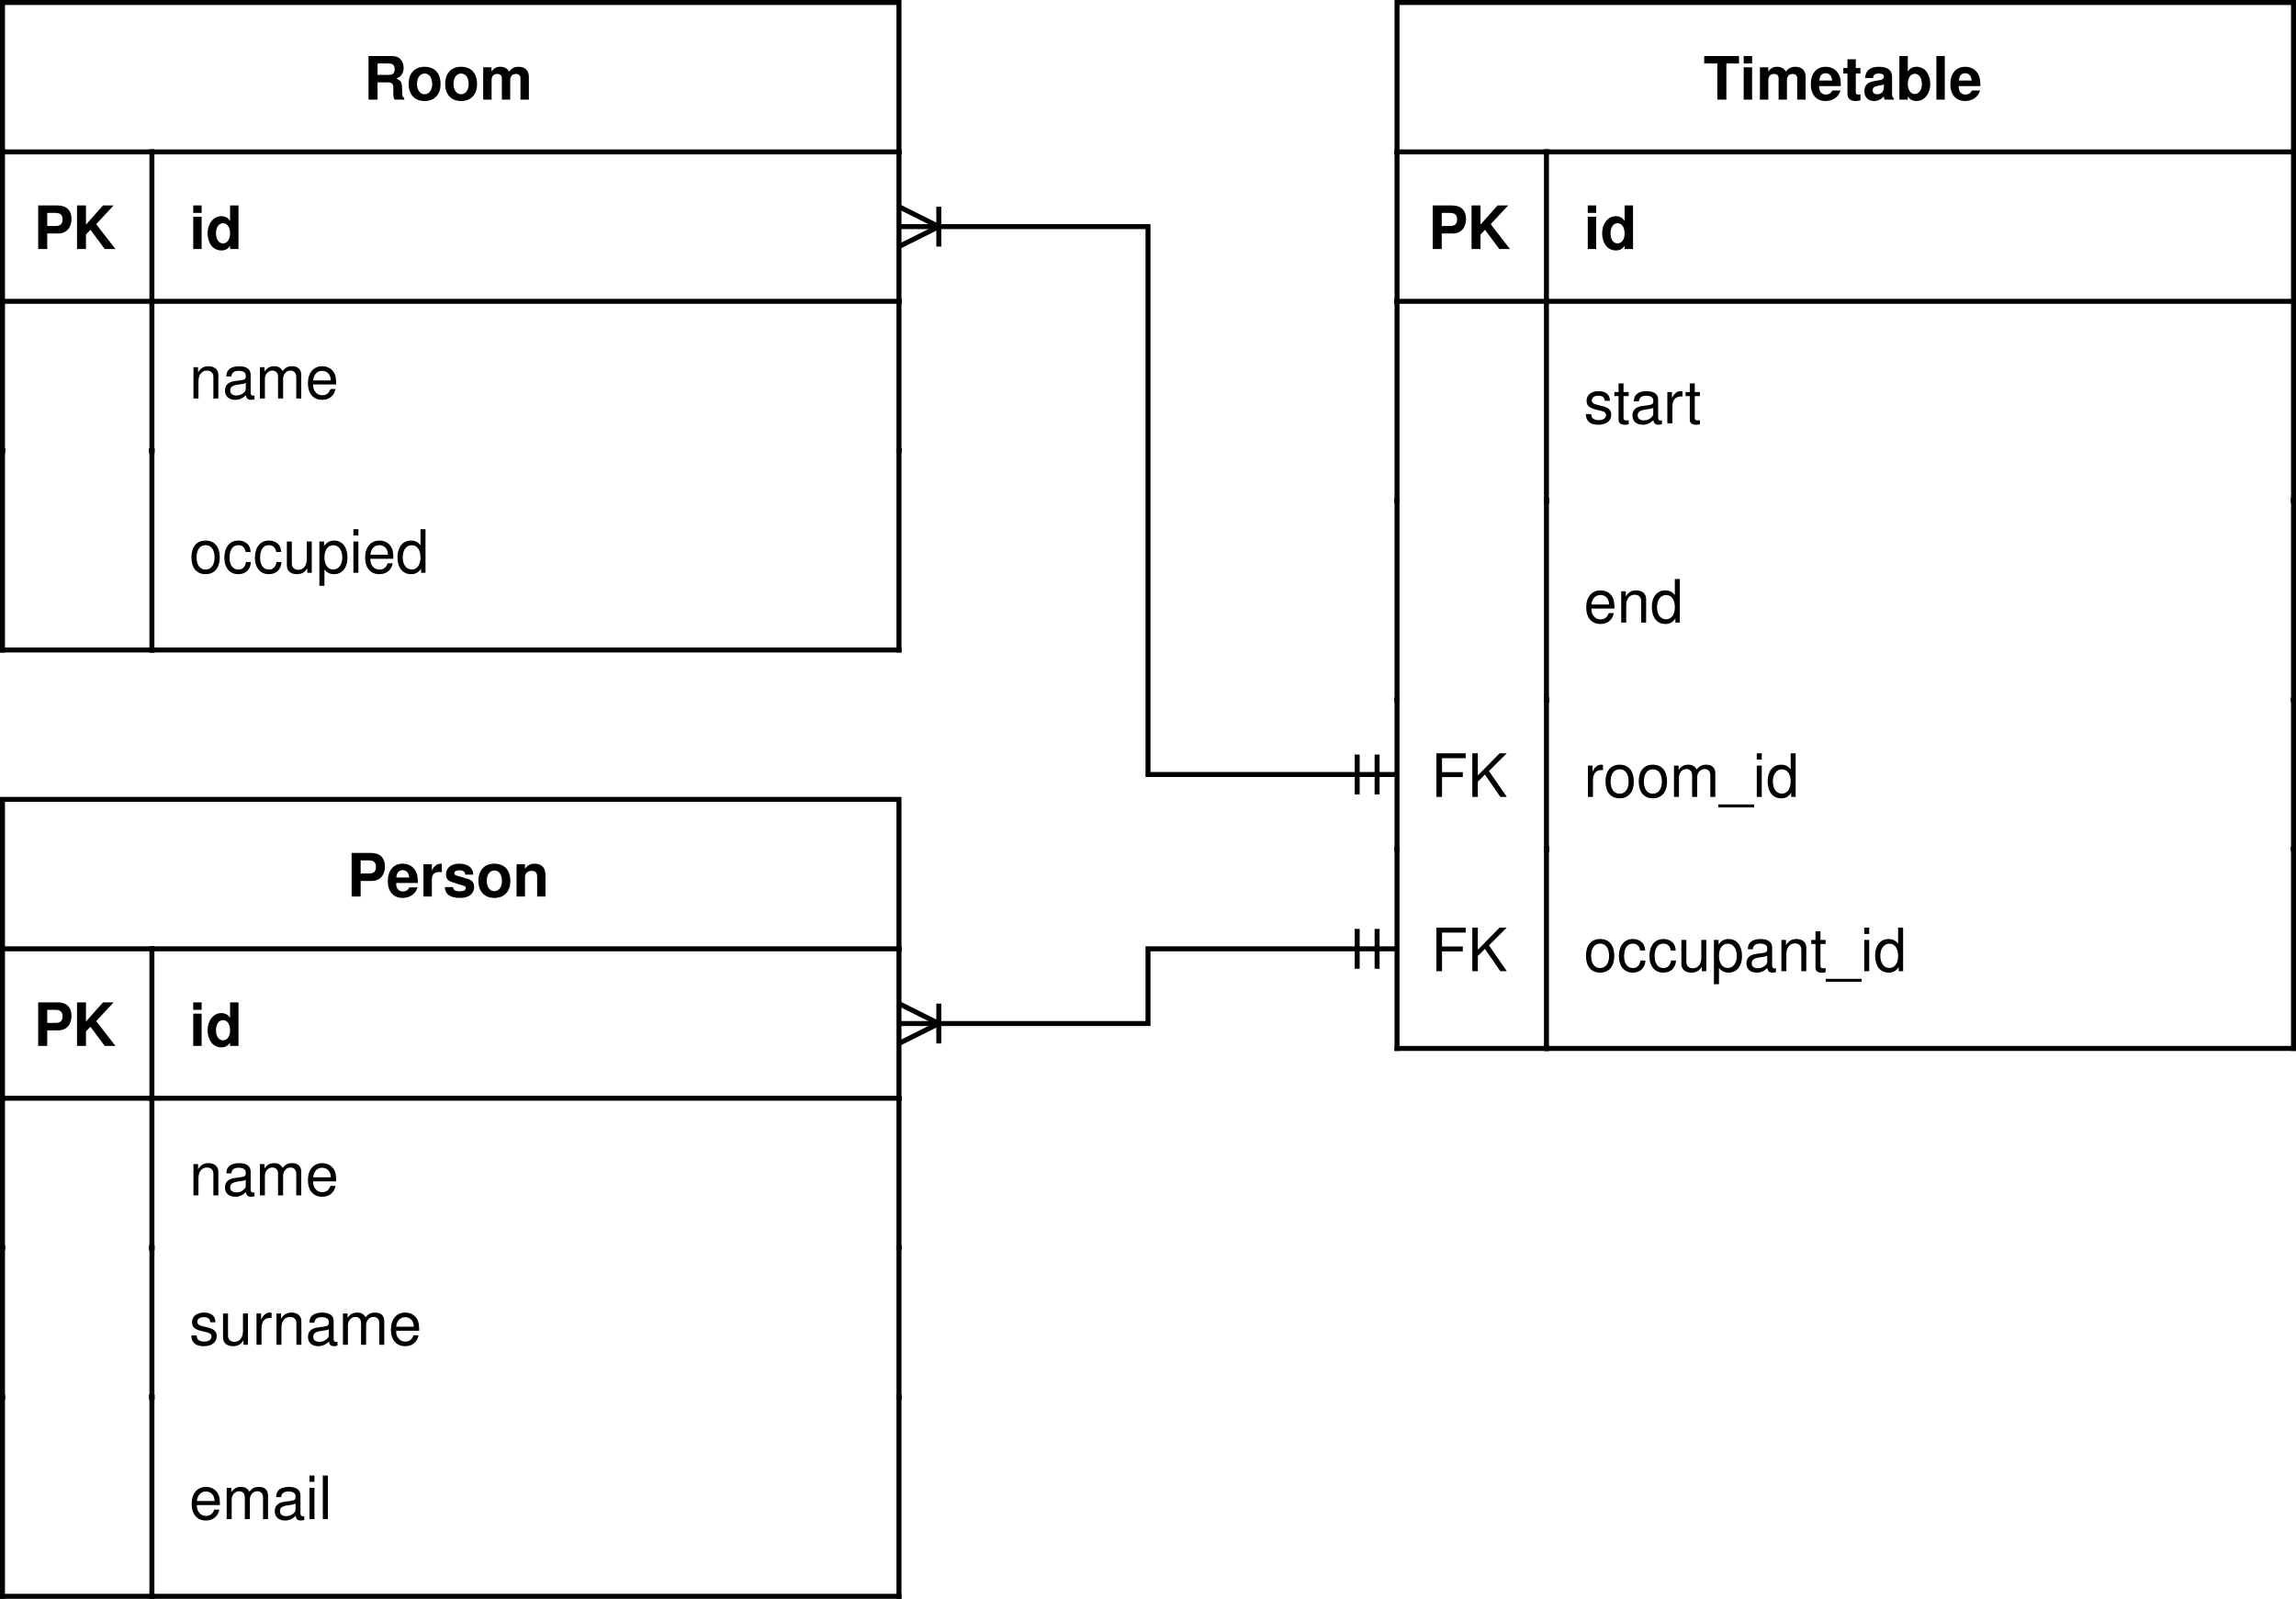
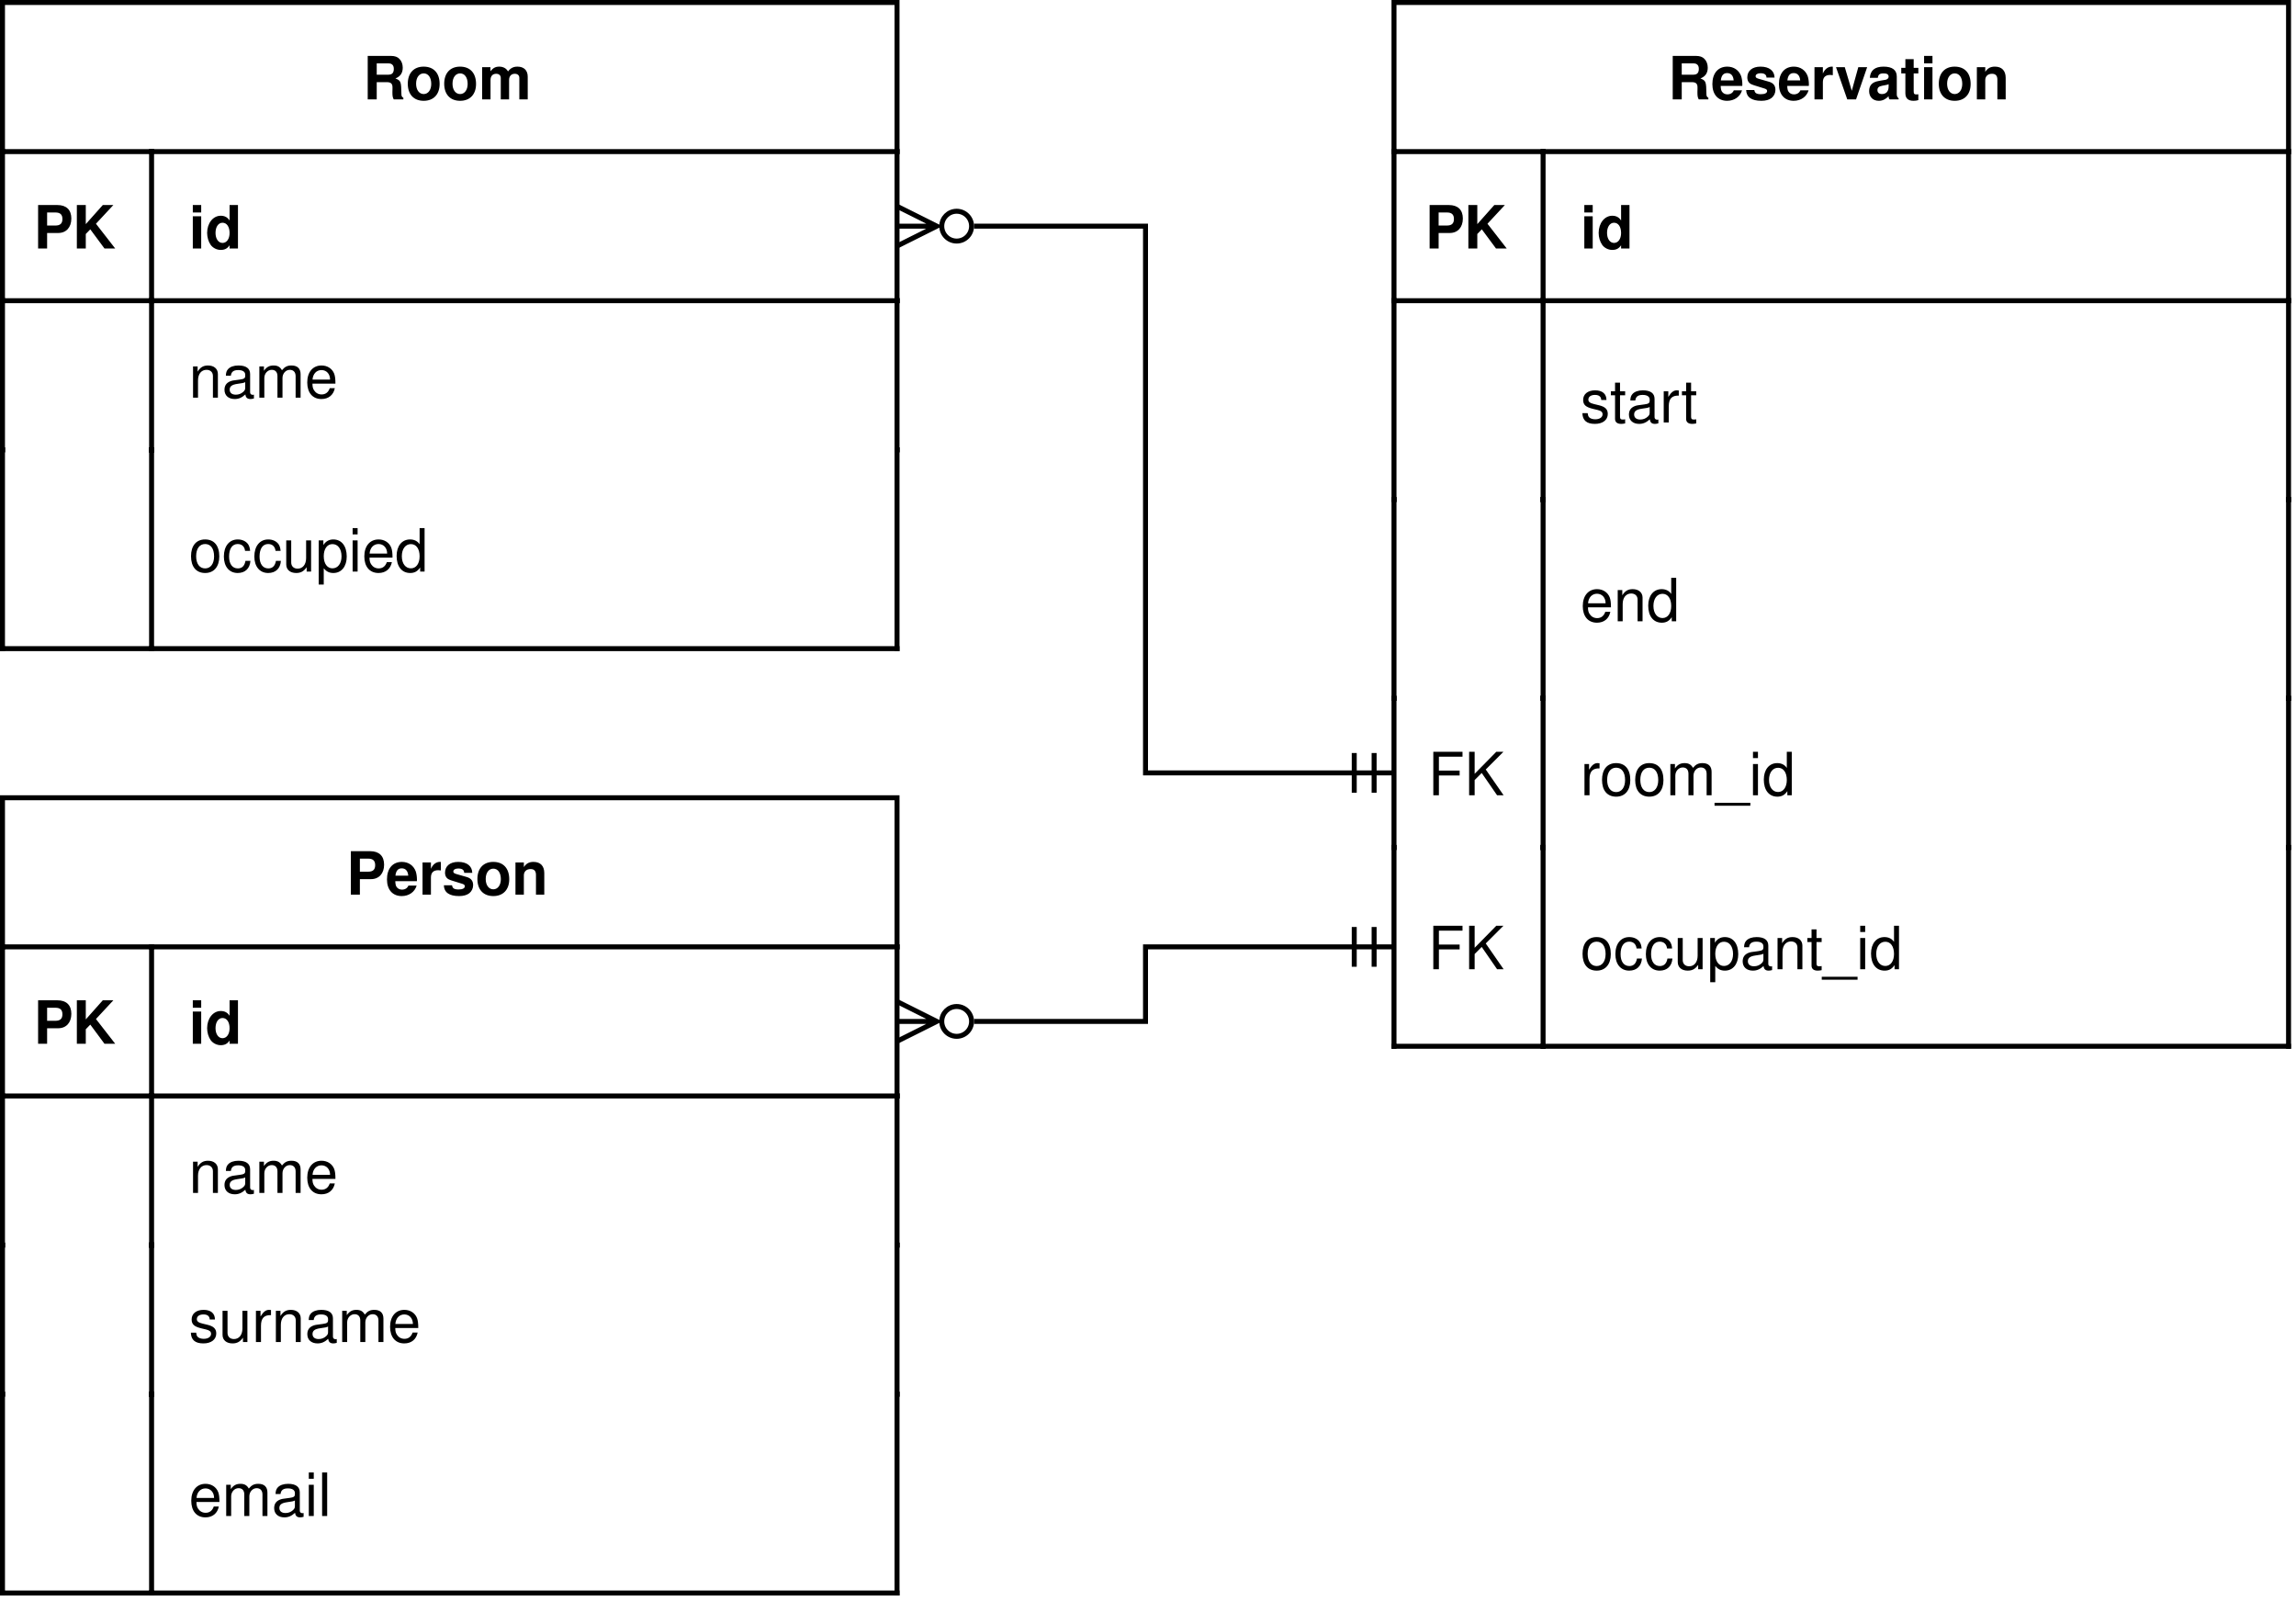
- <svg xmlns="http://www.w3.org/2000/svg" host="65bd71144e" version="1.1" width="461px" height="321px" viewBox="-0.5 -0.5 461 321" content="&lt;mxfile&gt;&lt;diagram id=&quot;4q83Nv25-ci2O4QwDsbY&quot; name=&quot;Page-1&quot;&gt;7VzRbqM4FP2avI5CgLR9nGTaXWk72lFaaWaeVi44YK2xkXEmyXz92GAHEoeWpG6auEiRii/2Be6xD77HLgN/mq3+YiBPv9IY4sFoGK8G/pfBaOQNgxvxR1rWleXqOqgMCUOxqlQbHtBvqFsq6wLFsNiqyCnFHOXbxogSAiO+ZQOM0eV2tTnF21fNQQINw0MEsGn9jmKeVtZwPKztf0OUpOrKwVCdeALR/wmjC6IuRyiB1ZkMaC+qapGCmC4bJv924E8Zpbw6ylZTiGVUdcCqdnctZzd3zCDhXRqMqga/AF6oh55Rmql742sdCXGbuTzk4EmaJgUHjCvA/KEwCAg4QAQyYfDKMsYgL1BZvbKkCMf3YE0XXDvSpckcrWA8q/CSdQV098KZLErnc+H8Qd2MPA0wSog4jsRDyitOGCzEvdyDgqsa6qkg43DVGhlvE2/RgyHNIGdrUWWl0axarLeLy7ojeNfKljY6gecrI1CdL9l4rmEQBwqJ/aj4BirPIzKTXWiSUoZ+SxywilsTpbK8RBkGRHRaEO+YJrQcpGW0EcZTiqmEsuy5u2jKSjGj+SNgCeTKkFNEePnI4UT8RBCmw0/hIBT3OhVlry6Ln6zO+JSSgjPRa6QPKMBbQgnghNNcOcVwrv0zFWJ5/EQ5F530AKhH+6FW2PodsbUBbWBA++2fVnDFI3AE8EyQGyAJrqAouQ7UUOzBa28EN1HbDefu8KIimHNcslKK4hiSrlH290e5EVb/wKgqZ3UADvYGsKAIArjo4YKPCwOqzX12Qi800BNn3hc9TYZV3UmRgwiR5L5qOd6BN3wDeFftgyi0Cncnd3bxHvdE3ImIh3aIeHxCIr7qDu1pBjKMkfb3KhYeO8/C1wZ0BGTw3HnYNqAu8+5Nz7un5N2bjrwbWOBdndy7R7w3RxHvczE9nHh3vdkdlp5nYEejaJEjePazYNuoHsi+x6PcyZ1lmM005xGJ9iVgvTQ08rV6d6A2tOG+V/Fnn5NYFoeq7n4W6pBnZiXuyEOe+5mJZ6YmH0ggagPY5UxFs29Px7ZSlRfouKtGZCNXOWQh5rJylbaE0KFkZc9SSznIzp2OrWPqcqrim6lKT79vSb/e8IT86x+Q61wW//otUXaIf30zl4Hk7CfD1hF1mX29Xqc/Mft2lZpsiBFa5Wqge/feYoQt/vWOE+svSYsYmWI9ozT77/wFCeuouixA+Kbk1HPwm3Lw1SlnwOYb1hkOrnqu03PgwHyFlgumgHCXebgNWZfnwoH5uv0GWUHJ82w8+BArpjub6UddRQRvbIFDg16it7xiGrSg/R776U2J3p0V0+A4lf6SspTAVOnP/8VobcW0DWCXE5agl+wtJywv0PEpd9UHzir2wXGK/UVxsanYO72xvg1Sl9k37P+39LTs23VvvQ32Dc3JlCPsG36A/y0150XFgjlNwG2oukzAQa/Xn5aAvVFHBrah1wemXu8IAwfuq/WaDJo7VjKAsLP824apyzp96BlwwjiBWs4R1JXShBKAb2vrJOUZVgMIrhD/0Tj+KVH6FKrSl5UedrKgWVcEnK1/NAuNVrJYNytLul35DSG4oXPJ+J/ld42E4XYmutIj/QrIWp+6Qxhv3MR1xQyQ+N+y3wlzo1IVB/nwrR1Ex4ouWKRqaTWd6xfEoH29h0EMOPq17f9VE1yTTV8GbzuK7wTleYDnm9i17Zl4LXaiWH/Gqhqn9VfC/Ns/&lt;/diagram&gt;&lt;/mxfile&gt;">
+ <svg xmlns="http://www.w3.org/2000/svg" host="65bd71144e" version="1.1" width="462px" height="322px" viewBox="-0.5 -0.5 462 322" content="&lt;mxfile&gt;&lt;diagram id=&quot;4q83Nv25-ci2O4QwDsbY&quot; name=&quot;Page-1&quot;&gt;7VzRbqM4FP2avI5CgHT6uMm0s9J2tKN0pJ19GrnggLXGRsZpkn792mADidOOaWhCCFJU4Yt9MffYB99jysidJ5uvDKTxNxpCPJqMw83I/TKaTG7GjvgrDdvC4E3cwhAxFBYmpzI8oheojGNlXaEQZjsVOaWYo3TXGFBCYMB3bIAxut6ttqR496opiKBheAwANq3/oJDHhdWfjiv7nxBFsbqyN1YnnkDwX8ToiqjLEUpgcSYB2ouqmsUgpOuayb0buXNGKS+Oks0cYhlUHbCi3f0rZ8seM0i4TYNJ0eAZ4JW66QWlieob3+pIiG6m8pCDJ2maZRwwrgBzx8IgIOAAEciEwcnLGIM0Q3n1whIjHD6ALV1x7UiXZku0geGiwEvWFdA9CGeyKJ0vhfNH1Rl5GmAUEXEciJuUV5wxmIm+PICMqxpmGFRkniHjcFMzqbB8hTSBnG1FlY1Gs2ix3S2uq4HgfFa2uDYIHFcZgRp8Uem5gkEcKCQOo+IaqLyNyEIOoVlMGXqROGAVtzpKeXmNEgyIGLQg3DPNaD5J82gjjOcUUwllPnL30ZSVQkbTH4BFkCtDShHh+S37M/ETQZiPP/kjX/R1LspOVRY/WZ3xOSUZZ2LUSB9QgLeGEsAZp6lyiuFS+2cqxPL4iXIuBulrUE+soVbYupbYtgGtZ0D7/a9XwRV3xRHAC0FugES4gCLnOlBBcQCvgxEso7Yfzv3pRUXkljhnpRiFISQHo+xaR7kWVrdhVJWzKgCNvQEsKIIALka44OPMgKrspxV6voGeOHNe9DQZFnVnWQoCRKKHouV0D17/A+DdvD6J/FbhtnLXLt7TgYitiHjcDhFPT0jEN/bQnmYiwxBpf/YsPLUOcY9Y+LMBHQEJ7DoPtw1on3n3duDdU/LurSXvei3wrk7uL5x4b61j/BuqfCumzYl331u709JxDOxoEKxSBDu/Cm4b1Ybs+36Urdy1DLOZ5ixgBtkz4IiSt5n4OsQhV+t3DdWhkv2OYtAhKzlGHipHdyf1IcfMSy5UIHKuMjdxzOSkrxJRA4D7nKuUy+2Bjt+TrDSnY1uVqI1spclWTIezlQYpYY/SlQObLfkk6zodt45pn5MV10xWBvr9SPp1xifkX7dBrtNh/nXto9wj/nXNXAaSzi+GW0e0z+zrDEr9idnXVmpqQ4zQKlcN3ftzixHv4l+nNbn+krSIiSnXM0qTX90XJFpHtc8ChGtKTgMHfygH35xyBWw+YS+Tg8thelVrYM98hOZbpoDw3vBwA2T7vBb2zMftd8iyYce0HvqtXlnavk8/bYFDvUGiP2bH1LNH+xxv1JsS/YXumJbD9KqyFM9U6bv/YHzfjmkDgPucsHiDZH9MwtKcjk/5Xr3XD8Xea02xvyguNhX7/rxa3wDSPrOvP/x36WnZ1/bt+jbY1zcXU5fIvv51/nepuS7KVqw/BNwA1T4TsDfo9aclYGdiycBt6PVegx3xDjOwd5VqvSaD+hsrCUC4H/zbANM+6/S+Y8AJwwhqOUdQV0wjSgC+q6yzmCdYTSC4Qfxn7fhfidInX5W+bPS0kwXNugIDtv1ZL9RayWLVLC/pdvlXhGBJ55Lx/5BfNhKGu8ULZPQH/QbIVp+7RxiXfsKqZgJI+Hc+8IS5VskcIzo2dMUCFRytWnH9QBhVWz4ycG8OJAYx4OgZ7ng/aoVr0unv0dsN45mwPA96rgmefm/iw8ETxepTVsVMrT4U5t79Dw==&lt;/diagram&gt;&lt;/mxfile&gt;">
  <defs>
    <clipPath id="mx-clip-0-30-30-30-0">
      <rect x="0" y="30" width="30" height="30" />
    </clipPath>
    <clipPath id="mx-clip-36-30-144-30-0">
      <rect x="36" y="30" width="144" height="30" />
    </clipPath>
    <clipPath id="mx-clip-36-60-144-30-0">
      <rect x="36" y="60" width="144" height="30" />
    </clipPath>
    <clipPath id="mx-clip-36-90-144-40-0">
      <rect x="36" y="90" width="144" height="40" />
    </clipPath>
    <clipPath id="mx-clip-280-30-30-30-0">
      <rect x="280" y="30" width="30" height="30" />
    </clipPath>
    <clipPath id="mx-clip-316-30-144-30-0">
      <rect x="316" y="30" width="144" height="30" />
    </clipPath>
    <clipPath id="mx-clip-316-60-144-40-0">
      <rect x="316" y="60" width="144" height="40" />
    </clipPath>
    <clipPath id="mx-clip-316-100-144-40-0">
      <rect x="316" y="100" width="144" height="40" />
    </clipPath>
    <clipPath id="mx-clip-280-140-30-30-0">
      <rect x="280" y="140" width="30" height="30" />
    </clipPath>
    <clipPath id="mx-clip-316-140-144-30-0">
      <rect x="316" y="140" width="144" height="30" />
    </clipPath>
    <clipPath id="mx-clip-280-170-30-40-0">
      <rect x="280" y="170" width="30" height="40" />
    </clipPath>
    <clipPath id="mx-clip-316-170-144-40-0">
      <rect x="316" y="170" width="144" height="40" />
    </clipPath>
    <clipPath id="mx-clip-0-190-30-30-0">
      <rect x="0" y="190" width="30" height="30" />
    </clipPath>
    <clipPath id="mx-clip-36-190-144-30-0">
      <rect x="36" y="190" width="144" height="30" />
    </clipPath>
    <clipPath id="mx-clip-36-220-144-30-0">
      <rect x="36" y="220" width="144" height="30" />
    </clipPath>
    <clipPath id="mx-clip-36-250-144-30-0">
      <rect x="36" y="250" width="144" height="30" />
    </clipPath>
    <clipPath id="mx-clip-36-280-144-40-0">
      <rect x="36" y="280" width="144" height="40" />
    </clipPath>
  </defs>
  <g>
    <path d="M 0 30 L 0 0 L 180 0 L 180 30" fill="rgb(255, 255, 255)" stroke="rgb(0, 0, 0)" stroke-miterlimit="10" pointer-events="all" />
    <path d="M 0 30 L 0 130 L 180 130 L 180 30" fill="none" stroke="rgb(0, 0, 0)" stroke-miterlimit="10" pointer-events="none" />
    <path d="M 0 30 L 180 30" fill="none" stroke="rgb(0, 0, 0)" stroke-miterlimit="10" pointer-events="none" />
    <path d="M 30 30 L 30 60 L 30 90 L 30 130" fill="none" stroke="rgb(0, 0, 0)" stroke-miterlimit="10" pointer-events="none" />
    <g fill="rgb(0, 0, 0)" font-family="Helvetica" font-weight="bold" pointer-events="none" text-anchor="middle" font-size="12px">
      <text x="89.5" y="19.5">
                Room
            </text>
    </g>
    <path d="M 0 30 M 180 30 M 180 60 L 0 60" fill="none" stroke="rgb(0, 0, 0)" stroke-linecap="square" stroke-miterlimit="10" pointer-events="none" />
    <path d="M 0 30 M 30 30 M 30 60 M 0 60" fill="none" stroke="rgb(0, 0, 0)" stroke-linecap="square" stroke-miterlimit="10" pointer-events="none" />
    <g fill="rgb(0, 0, 0)" font-family="Helvetica" font-weight="bold" pointer-events="none" clip-path="url(#mx-clip-0-30-30-30-0)" text-anchor="middle" font-size="12px">
      <text x="14.5" y="49.5">
                PK
            </text>
    </g>
    <path d="M 30 30 M 180 30 M 180 60 M 30 60" fill="none" stroke="rgb(0, 0, 0)" stroke-linecap="square" stroke-miterlimit="10" pointer-events="none" />
    <g fill="rgb(0, 0, 0)" font-family="Helvetica" font-weight="bold" text-decoration="underline" pointer-events="none" clip-path="url(#mx-clip-36-30-144-30-0)" font-size="12px">
      <text x="37.5" y="49.5">
                id
            </text>
    </g>
    <path d="M 0 60 M 30 60 M 30 90 M 0 90" fill="none" stroke="rgb(0, 0, 0)" stroke-linecap="square" stroke-miterlimit="10" pointer-events="none" />
    <path d="M 30 60 M 180 60 M 180 90 M 30 90" fill="none" stroke="rgb(0, 0, 0)" stroke-linecap="square" stroke-miterlimit="10" pointer-events="none" />
    <g fill="rgb(0, 0, 0)" font-family="Helvetica" pointer-events="none" clip-path="url(#mx-clip-36-60-144-30-0)" font-size="12px">
      <text x="37.5" y="79.5">
                name
            </text>
    </g>
    <path d="M 0 90 M 30 90 M 30 130 M 0 130" fill="none" stroke="rgb(0, 0, 0)" stroke-linecap="square" stroke-miterlimit="10" pointer-events="none" />
    <path d="M 30 90 M 180 90 M 180 130 M 30 130" fill="none" stroke="rgb(0, 0, 0)" stroke-linecap="square" stroke-miterlimit="10" pointer-events="none" />
    <g fill="rgb(0, 0, 0)" font-family="Helvetica" pointer-events="none" clip-path="url(#mx-clip-36-90-144-40-0)" font-size="12px">
      <text x="37.5" y="114.5">
                occupied
            </text>
    </g>
    <path d="M 280 30 L 280 0 L 460 0 L 460 30" fill="rgb(255, 255, 255)" stroke="rgb(0, 0, 0)" stroke-miterlimit="10" pointer-events="none" />
    <path d="M 280 30 L 280 210 L 460 210 L 460 30" fill="none" stroke="rgb(0, 0, 0)" stroke-miterlimit="10" pointer-events="none" />
    <path d="M 280 30 L 460 30" fill="none" stroke="rgb(0, 0, 0)" stroke-miterlimit="10" pointer-events="none" />
    <path d="M 310 30 L 310 60 L 310 100 L 310 140 L 310 170 L 310 210" fill="none" stroke="rgb(0, 0, 0)" stroke-miterlimit="10" pointer-events="none" />
    <g fill="rgb(0, 0, 0)" font-family="Helvetica" font-weight="bold" pointer-events="none" text-anchor="middle" font-size="12px">
      <text x="369.5" y="19.5">
-                 Timetable
+                 Reservation
            </text>
    </g>
    <path d="M 280 30 M 460 30 M 460 60 L 280 60" fill="none" stroke="rgb(0, 0, 0)" stroke-linecap="square" stroke-miterlimit="10" pointer-events="none" />
    <path d="M 280 30 M 310 30 M 310 60 M 280 60" fill="none" stroke="rgb(0, 0, 0)" stroke-linecap="square" stroke-miterlimit="10" pointer-events="none" />
    <g fill="rgb(0, 0, 0)" font-family="Helvetica" font-weight="bold" pointer-events="none" clip-path="url(#mx-clip-280-30-30-30-0)" text-anchor="middle" font-size="12px">
      <text x="294.5" y="49.5">
                PK
            </text>
    </g>
    <path d="M 310 30 M 460 30 M 460 60 M 310 60" fill="none" stroke="rgb(0, 0, 0)" stroke-linecap="square" stroke-miterlimit="10" pointer-events="none" />
    <g fill="rgb(0, 0, 0)" font-family="Helvetica" font-weight="bold" text-decoration="underline" pointer-events="none" clip-path="url(#mx-clip-316-30-144-30-0)" font-size="12px">
      <text x="317.5" y="49.5">
                id
            </text>
    </g>
    <path d="M 280 60 M 310 60 M 310 100 M 280 100" fill="none" stroke="rgb(0, 0, 0)" stroke-linecap="square" stroke-miterlimit="10" pointer-events="none" />
    <path d="M 310 60 M 460 60 M 460 100 M 310 100" fill="none" stroke="rgb(0, 0, 0)" stroke-linecap="square" stroke-miterlimit="10" pointer-events="none" />
    <g fill="rgb(0, 0, 0)" font-family="Helvetica" pointer-events="none" clip-path="url(#mx-clip-316-60-144-40-0)" font-size="12px">
      <text x="317.5" y="84.5">
                start
            </text>
    </g>
    <path d="M 280 100 M 310 100 M 310 140 M 280 140" fill="none" stroke="rgb(0, 0, 0)" stroke-linecap="square" stroke-miterlimit="10" pointer-events="none" />
    <path d="M 310 100 M 460 100 M 460 140 M 310 140" fill="none" stroke="rgb(0, 0, 0)" stroke-linecap="square" stroke-miterlimit="10" pointer-events="none" />
    <g fill="rgb(0, 0, 0)" font-family="Helvetica" pointer-events="none" clip-path="url(#mx-clip-316-100-144-40-0)" font-size="12px">
      <text x="317.5" y="124.5">
                end
            </text>
    </g>
    <path d="M 280 140 M 310 140 M 310 170 M 280 170" fill="none" stroke="rgb(0, 0, 0)" stroke-linecap="square" stroke-miterlimit="10" pointer-events="none" />
    <g fill="rgb(0, 0, 0)" font-family="Helvetica" pointer-events="none" clip-path="url(#mx-clip-280-140-30-30-0)" text-anchor="middle" font-size="12px">
      <text x="294.5" y="159.5">
                FK
            </text>
    </g>
    <path d="M 310 140 M 460 140 M 460 170 M 310 170" fill="none" stroke="rgb(0, 0, 0)" stroke-linecap="square" stroke-miterlimit="10" pointer-events="none" />
    <g fill="rgb(0, 0, 0)" font-family="Helvetica" pointer-events="none" clip-path="url(#mx-clip-316-140-144-30-0)" font-size="12px">
      <text x="317.5" y="159.5">
                room_id
            </text>
    </g>
    <path d="M 280 170 M 310 170 M 310 210 M 280 210" fill="none" stroke="rgb(0, 0, 0)" stroke-linecap="square" stroke-miterlimit="10" pointer-events="none" />
    <g fill="rgb(0, 0, 0)" font-family="Helvetica" pointer-events="none" clip-path="url(#mx-clip-280-170-30-40-0)" text-anchor="middle" font-size="12px">
      <text x="294.5" y="194.5">
                FK
            </text>
    </g>
    <path d="M 310 170 M 460 170 M 460 210 M 310 210" fill="none" stroke="rgb(0, 0, 0)" stroke-linecap="square" stroke-miterlimit="10" pointer-events="none" />
    <g fill="rgb(0, 0, 0)" font-family="Helvetica" pointer-events="none" clip-path="url(#mx-clip-316-170-144-40-0)" font-size="12px">
      <text x="317.5" y="194.5">
                occupant_id
            </text>
    </g>
    <path d="M 0 190 L 0 160 L 180 160 L 180 190" fill="rgb(255, 255, 255)" stroke="rgb(0, 0, 0)" stroke-miterlimit="10" pointer-events="none" />
    <path d="M 0 190 L 0 320 L 180 320 L 180 190" fill="none" stroke="rgb(0, 0, 0)" stroke-miterlimit="10" pointer-events="none" />
    <path d="M 0 190 L 180 190" fill="none" stroke="rgb(0, 0, 0)" stroke-miterlimit="10" pointer-events="none" />
    <path d="M 30 190 L 30 220 L 30 250 L 30 280 L 30 320" fill="none" stroke="rgb(0, 0, 0)" stroke-miterlimit="10" pointer-events="none" />
    <g fill="rgb(0, 0, 0)" font-family="Helvetica" font-weight="bold" pointer-events="none" text-anchor="middle" font-size="12px">
      <text x="89.5" y="179.5">
                Person
            </text>
    </g>
    <path d="M 0 190 M 180 190 M 180 220 L 0 220" fill="none" stroke="rgb(0, 0, 0)" stroke-linecap="square" stroke-miterlimit="10" pointer-events="none" />
    <path d="M 0 190 M 30 190 M 30 220 M 0 220" fill="none" stroke="rgb(0, 0, 0)" stroke-linecap="square" stroke-miterlimit="10" pointer-events="none" />
    <g fill="rgb(0, 0, 0)" font-family="Helvetica" font-weight="bold" pointer-events="none" clip-path="url(#mx-clip-0-190-30-30-0)" text-anchor="middle" font-size="12px">
      <text x="14.5" y="209.5">
                PK
            </text>
    </g>
    <path d="M 30 190 M 180 190 M 180 220 M 30 220" fill="none" stroke="rgb(0, 0, 0)" stroke-linecap="square" stroke-miterlimit="10" pointer-events="none" />
    <g fill="rgb(0, 0, 0)" font-family="Helvetica" font-weight="bold" text-decoration="underline" pointer-events="none" clip-path="url(#mx-clip-36-190-144-30-0)" font-size="12px">
      <text x="37.5" y="209.5">
                id
            </text>
    </g>
    <path d="M 0 220 M 30 220 M 30 250 M 0 250" fill="none" stroke="rgb(0, 0, 0)" stroke-linecap="square" stroke-miterlimit="10" pointer-events="none" />
    <path d="M 30 220 M 180 220 M 180 250 M 30 250" fill="none" stroke="rgb(0, 0, 0)" stroke-linecap="square" stroke-miterlimit="10" pointer-events="none" />
    <g fill="rgb(0, 0, 0)" font-family="Helvetica" pointer-events="none" clip-path="url(#mx-clip-36-220-144-30-0)" font-size="12px">
      <text x="37.5" y="239.5">
                name
            </text>
    </g>
    <path d="M 0 250 M 30 250 M 30 280 M 0 280" fill="none" stroke="rgb(0, 0, 0)" stroke-linecap="square" stroke-miterlimit="10" pointer-events="none" />
    <path d="M 30 250 M 180 250 M 180 280 M 30 280" fill="none" stroke="rgb(0, 0, 0)" stroke-linecap="square" stroke-miterlimit="10" pointer-events="none" />
    <g fill="rgb(0, 0, 0)" font-family="Helvetica" pointer-events="none" clip-path="url(#mx-clip-36-250-144-30-0)" font-size="12px">
      <text x="37.5" y="269.5">
                surname
            </text>
    </g>
    <path d="M 0 280 M 30 280 M 30 320 M 0 320" fill="none" stroke="rgb(0, 0, 0)" stroke-linecap="square" stroke-miterlimit="10" pointer-events="none" />
    <path d="M 30 280 M 180 280 M 180 320 M 30 320" fill="none" stroke="rgb(0, 0, 0)" stroke-linecap="square" stroke-miterlimit="10" pointer-events="none" />
    <g fill="rgb(0, 0, 0)" font-family="Helvetica" pointer-events="none" clip-path="url(#mx-clip-36-280-144-40-0)" font-size="12px">
      <text x="37.5" y="304.5">
                email
            </text>
    </g>
-     <path d="M 180 205 L 230 205 L 230 190 L 280 190" fill="none" stroke="rgb(0, 0, 0)" stroke-miterlimit="10" pointer-events="none" />
-     <path d="M 188 201 L 188 209 M 180 209 L 188 205 L 180 201" fill="none" stroke="rgb(0, 0, 0)" stroke-miterlimit="10" pointer-events="none" />
+     <path d="M 195.5 205 L 230 205 L 230 190 L 280 190" fill="none" stroke="rgb(0, 0, 0)" stroke-miterlimit="10" pointer-events="none" />
+     <ellipse cx="192" cy="205" rx="3" ry="3" fill="none" stroke="rgb(0, 0, 0)" pointer-events="none" />
+     <path d="M 180 209 L 188 205 L 180 201 M 188 205 L 180 205" fill="none" stroke="rgb(0, 0, 0)" stroke-miterlimit="10" pointer-events="none" />
    <path d="M 276 194 L 276 186 M 272 194 L 272 186" fill="none" stroke="rgb(0, 0, 0)" stroke-miterlimit="10" pointer-events="none" />
-     <path d="M 180 45 L 230 45 L 230 155 L 280 155" fill="none" stroke="rgb(0, 0, 0)" stroke-miterlimit="10" pointer-events="none" />
-     <path d="M 188 41 L 188 49 M 180 49 L 188 45 L 180 41" fill="none" stroke="rgb(0, 0, 0)" stroke-miterlimit="10" pointer-events="none" />
+     <path d="M 195.5 45 L 230 45 L 230 155 L 280 155" fill="none" stroke="rgb(0, 0, 0)" stroke-miterlimit="10" pointer-events="none" />
+     <ellipse cx="192" cy="45" rx="3" ry="3" fill="none" stroke="rgb(0, 0, 0)" pointer-events="none" />
+     <path d="M 180 49 L 188 45 L 180 41 M 188 45 L 180 45" fill="none" stroke="rgb(0, 0, 0)" stroke-miterlimit="10" pointer-events="none" />
    <path d="M 276 159 L 276 151 M 272 159 L 272 151" fill="none" stroke="rgb(0, 0, 0)" stroke-miterlimit="10" pointer-events="none" />
  </g>
</svg>
